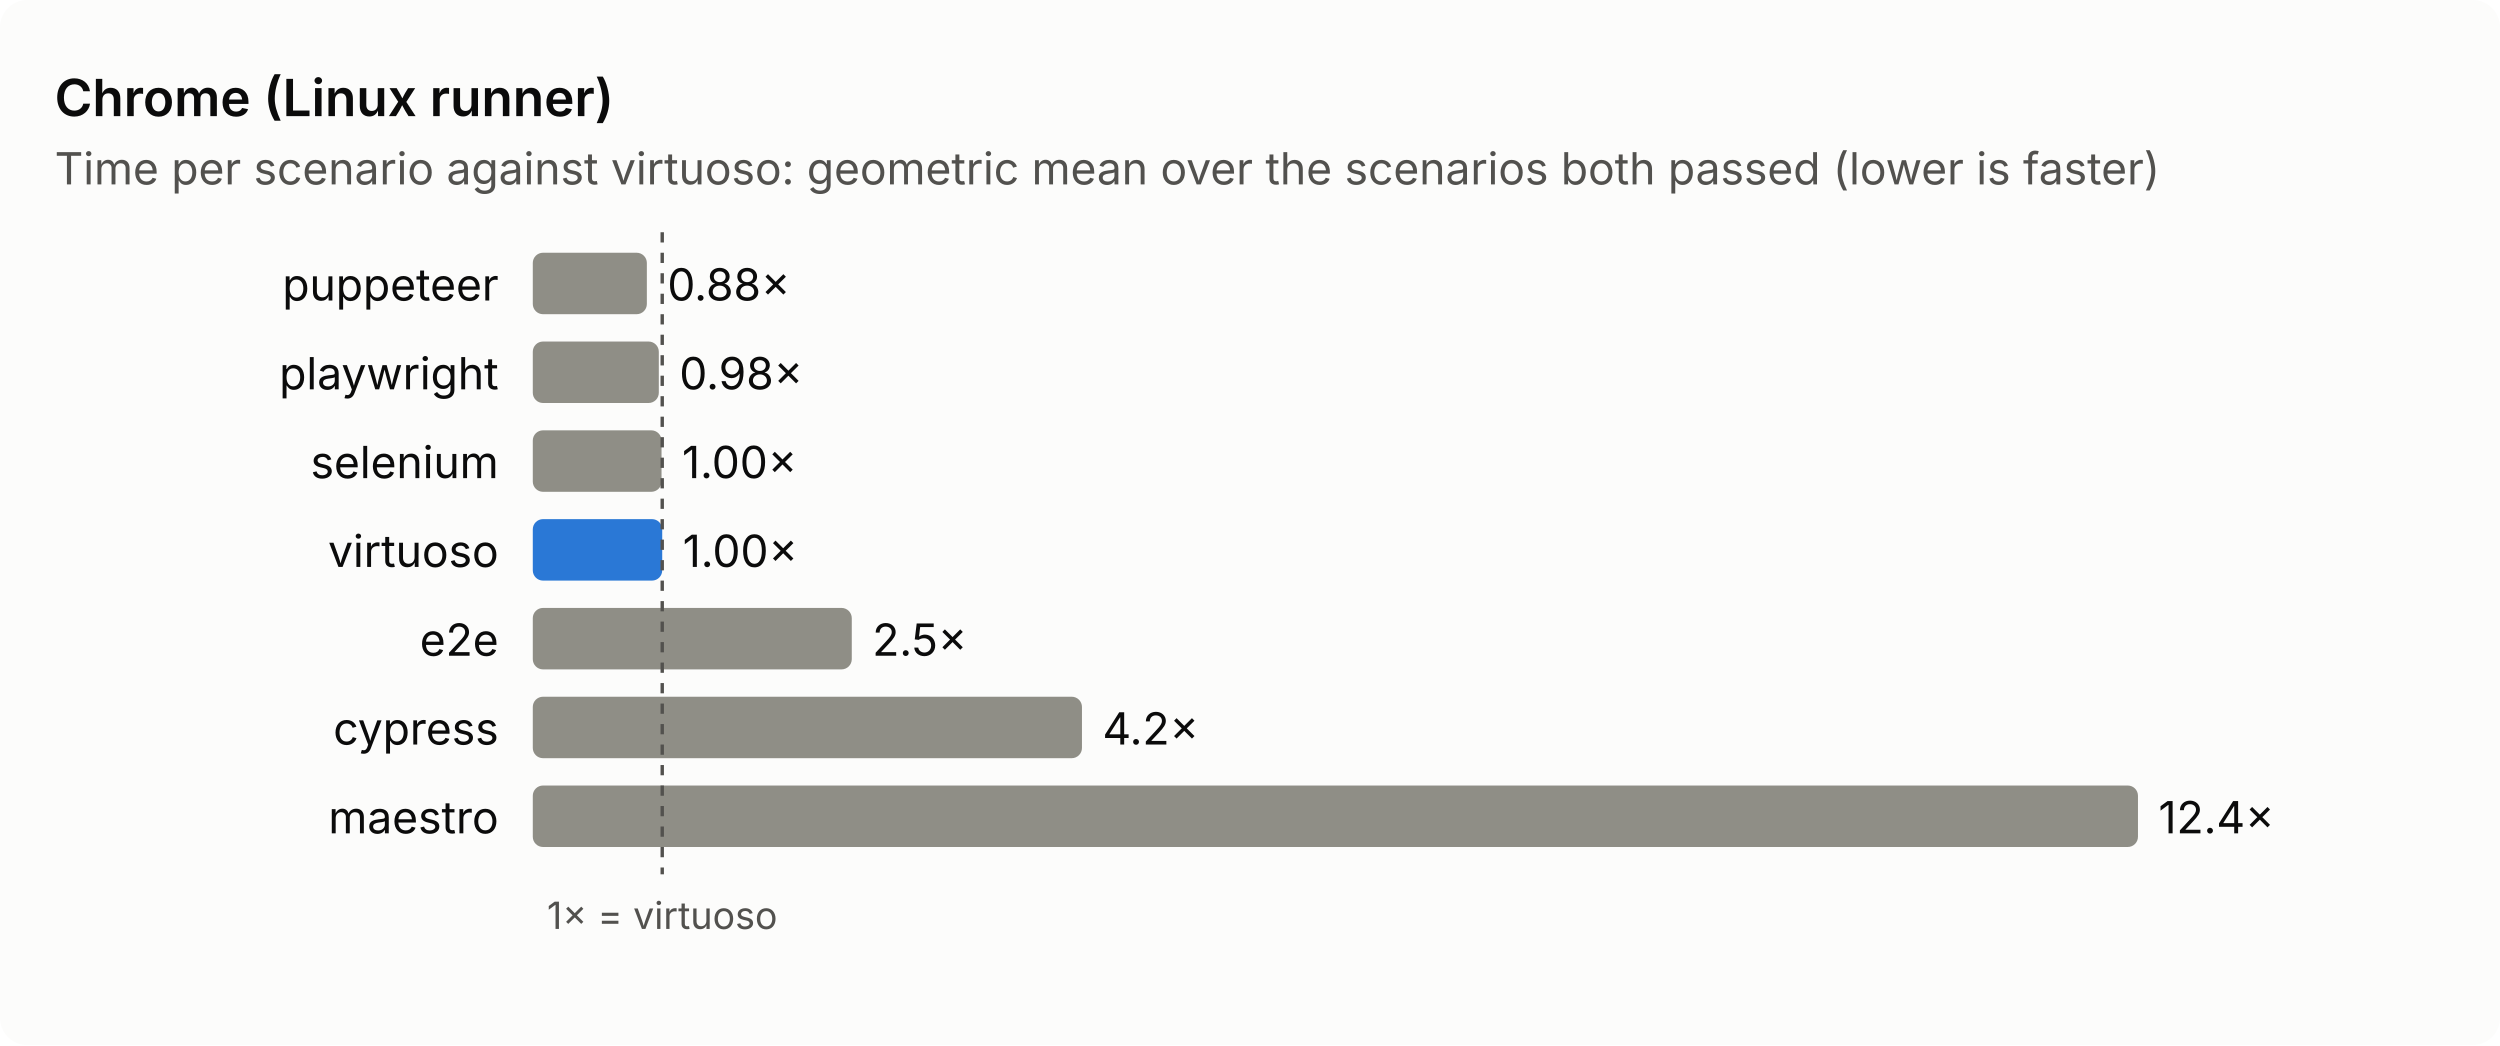
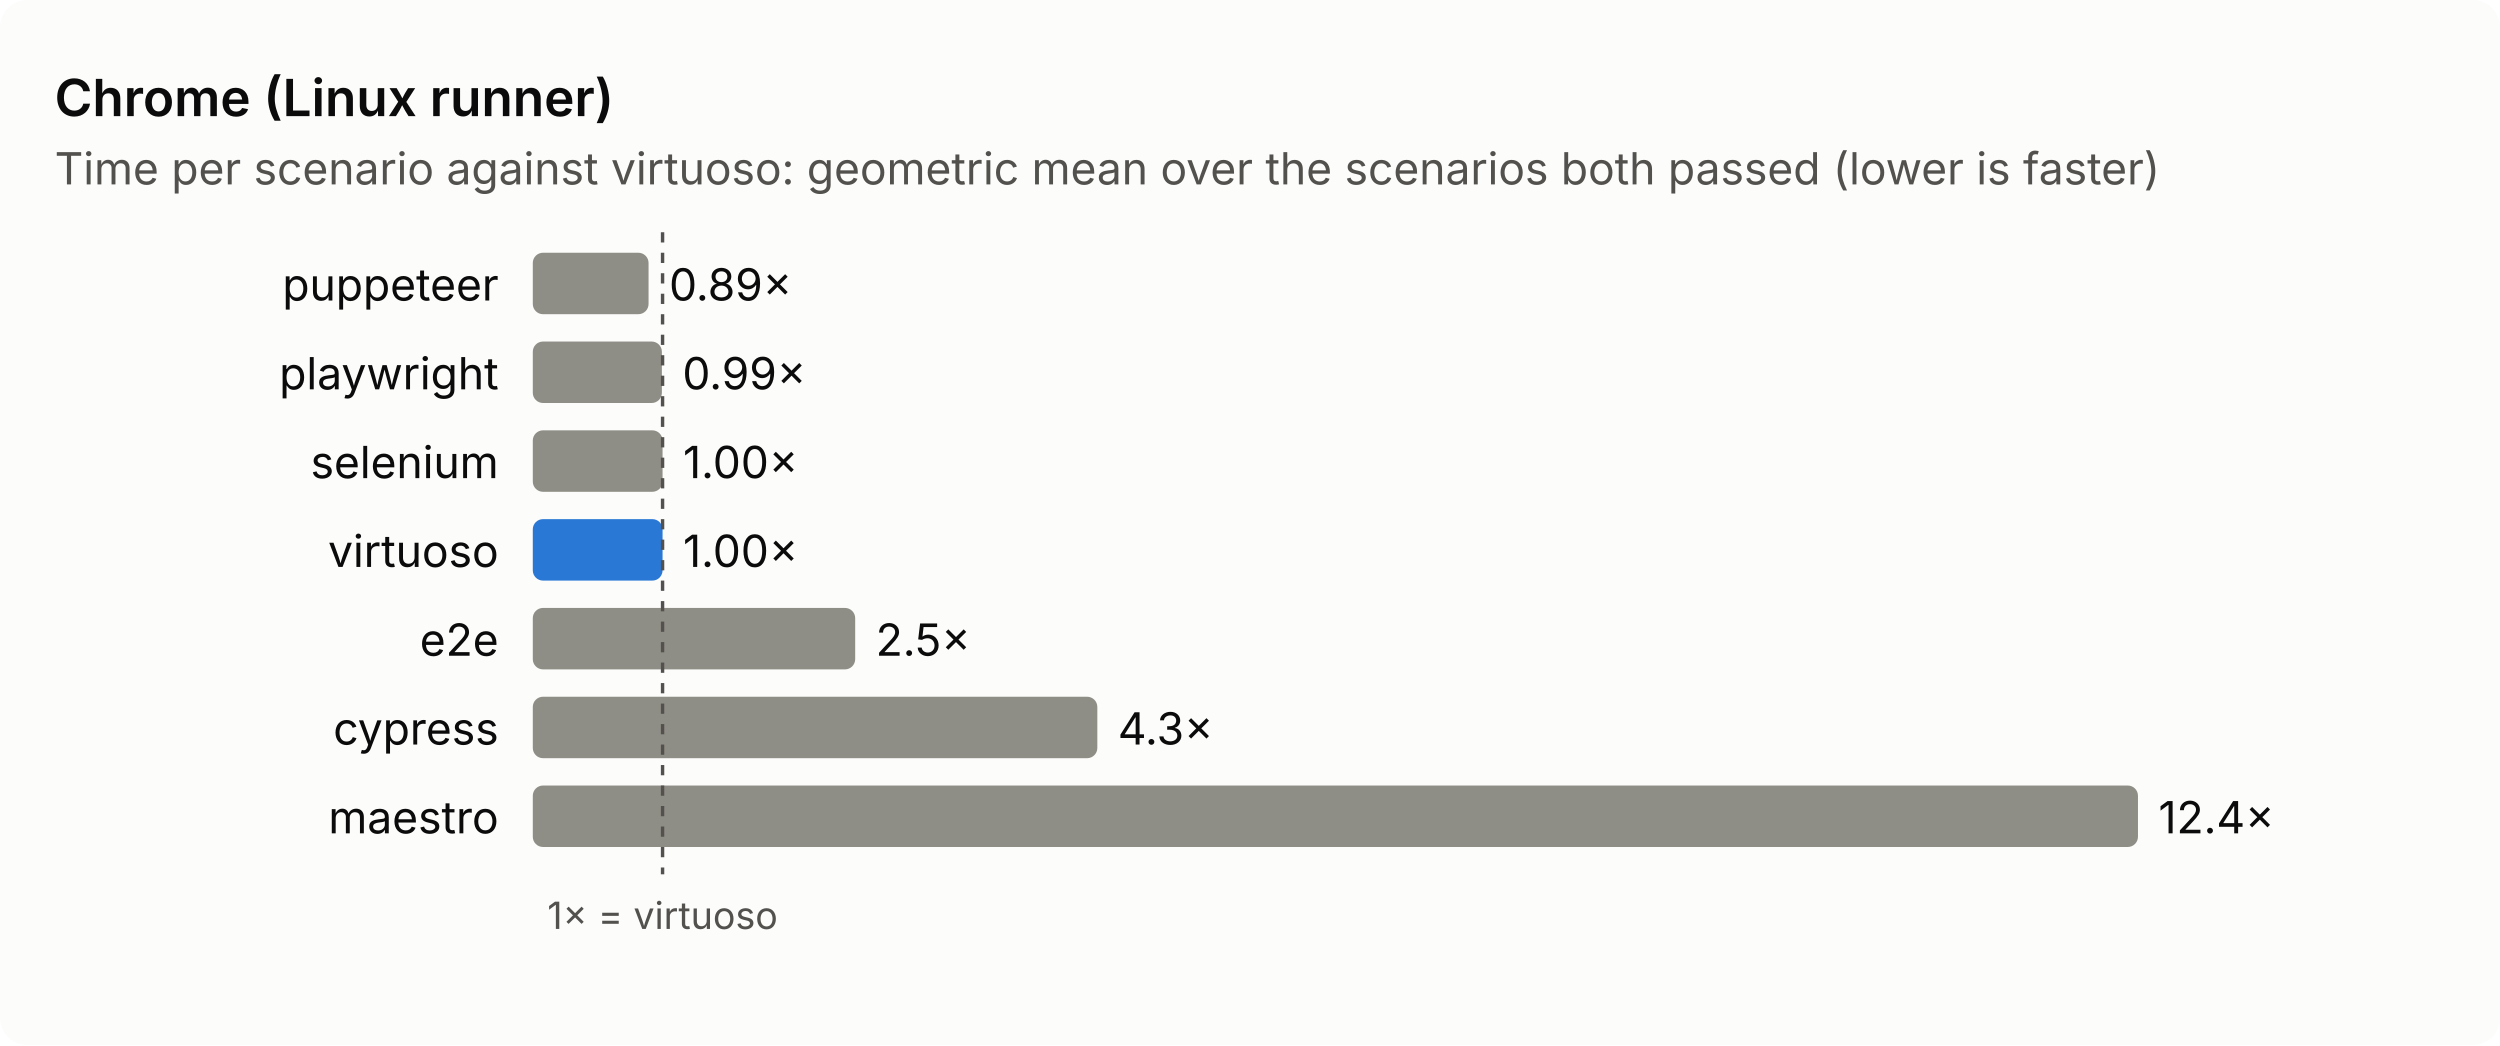
<svg xmlns="http://www.w3.org/2000/svg" viewBox="0 0 732 306" width="732" height="306" role="img" aria-label="Chrome (Linux runner): time per scenario against virtuoso">
  <style>text{font:13px system-ui,-apple-system,'Segoe UI',sans-serif;fill:#0b0b0b}.sub,.axis{fill:#52514e}.axis{font-size:11px}.title{font-size:15px;font-weight:600}.bg{fill:#fcfcfb}.bar{fill:#8f8e86}.base{fill:#2a78d6}.ref{stroke:#52514e;stroke-dasharray:3 3}@media (prefers-color-scheme: dark){.bg{fill:#1a1a19}text{fill:#f0efec}.sub,.axis{fill:#c3c2b7}.base{fill:#3987e5}.ref{stroke:#c3c2b7}}</style>
  <rect class="bg" width="732" height="306" rx="8" />
  <text class="title" x="16" y="34.0">Chrome (Linux runner)</text>
  <text class="sub" x="16" y="54.0">Time per scenario against virtuoso: geometric mean over the scenarios both passed (lower is faster)</text>
  <text x="146.0" y="88.0" text-anchor="end">puppeteer</text>
-   <rect class="bar" x="156" y="74.0" width="33.4" height="18" rx="3" />
-   <text x="195.4" y="88.0">0.88×</text>
+   <rect class="bar" x="156" y="74.0" width="33.9" height="18" rx="3" />
+   <text x="195.9" y="88.0">0.89×</text>
  <text x="146.0" y="114.0" text-anchor="end">playwright</text>
-   <rect class="bar" x="156" y="100.0" width="36.9" height="18" rx="3" />
-   <text x="198.9" y="114.0">0.98×</text>
+   <rect class="bar" x="156" y="100.0" width="37.8" height="18" rx="3" />
+   <text x="199.8" y="114.0">0.99×</text>
  <text x="146.0" y="140.0" text-anchor="end">selenium</text>
-   <rect class="bar" x="156" y="126.0" width="37.7" height="18" rx="3" />
-   <text x="199.7" y="140.0">1.00×</text>
+   <rect class="bar" x="156" y="126.0" width="38.0" height="18" rx="3" />
+   <text x="200.0" y="140.0">1.00×</text>
  <text x="146.0" y="166.0" text-anchor="end">virtuoso</text>
-   <rect class="bar base" x="156" y="152.0" width="37.9" height="18" rx="3" />
-   <text x="199.9" y="166.0">1.00×</text>
+   <rect class="bar base" x="156" y="152.0" width="38.0" height="18" rx="3" />
+   <text x="200.0" y="166.0">1.00×</text>
  <text x="146.0" y="192.0" text-anchor="end">e2e</text>
-   <rect class="bar" x="156" y="178.0" width="93.4" height="18" rx="3" />
-   <text x="255.4" y="192.0">2.5×</text>
+   <rect class="bar" x="156" y="178.0" width="94.4" height="18" rx="3" />
+   <text x="256.4" y="192.0">2.5×</text>
  <text x="146.0" y="218.0" text-anchor="end">cypress</text>
-   <rect class="bar" x="156" y="204.0" width="160.8" height="18" rx="3" />
-   <text x="322.8" y="218.0">4.2×</text>
+   <rect class="bar" x="156" y="204.0" width="165.3" height="18" rx="3" />
+   <text x="327.3" y="218.0">4.3×</text>
  <text x="146.0" y="244.0" text-anchor="end">maestro</text>
  <rect class="bar" x="156" y="230.0" width="470.0" height="18" rx="3" />
  <text x="632.0" y="244.0">12.4×</text>
-   <line class="ref" x1="193.9" y1="68.0" x2="193.9" y2="256.0" />
-   <text class="axis" x="193.9" y="272.0" text-anchor="middle">1× = virtuoso</text>
+   <line class="ref" x1="194.0" y1="68.0" x2="194.0" y2="256.0" />
+   <text class="axis" x="194.0" y="272.0" text-anchor="middle">1× = virtuoso</text>
</svg>
